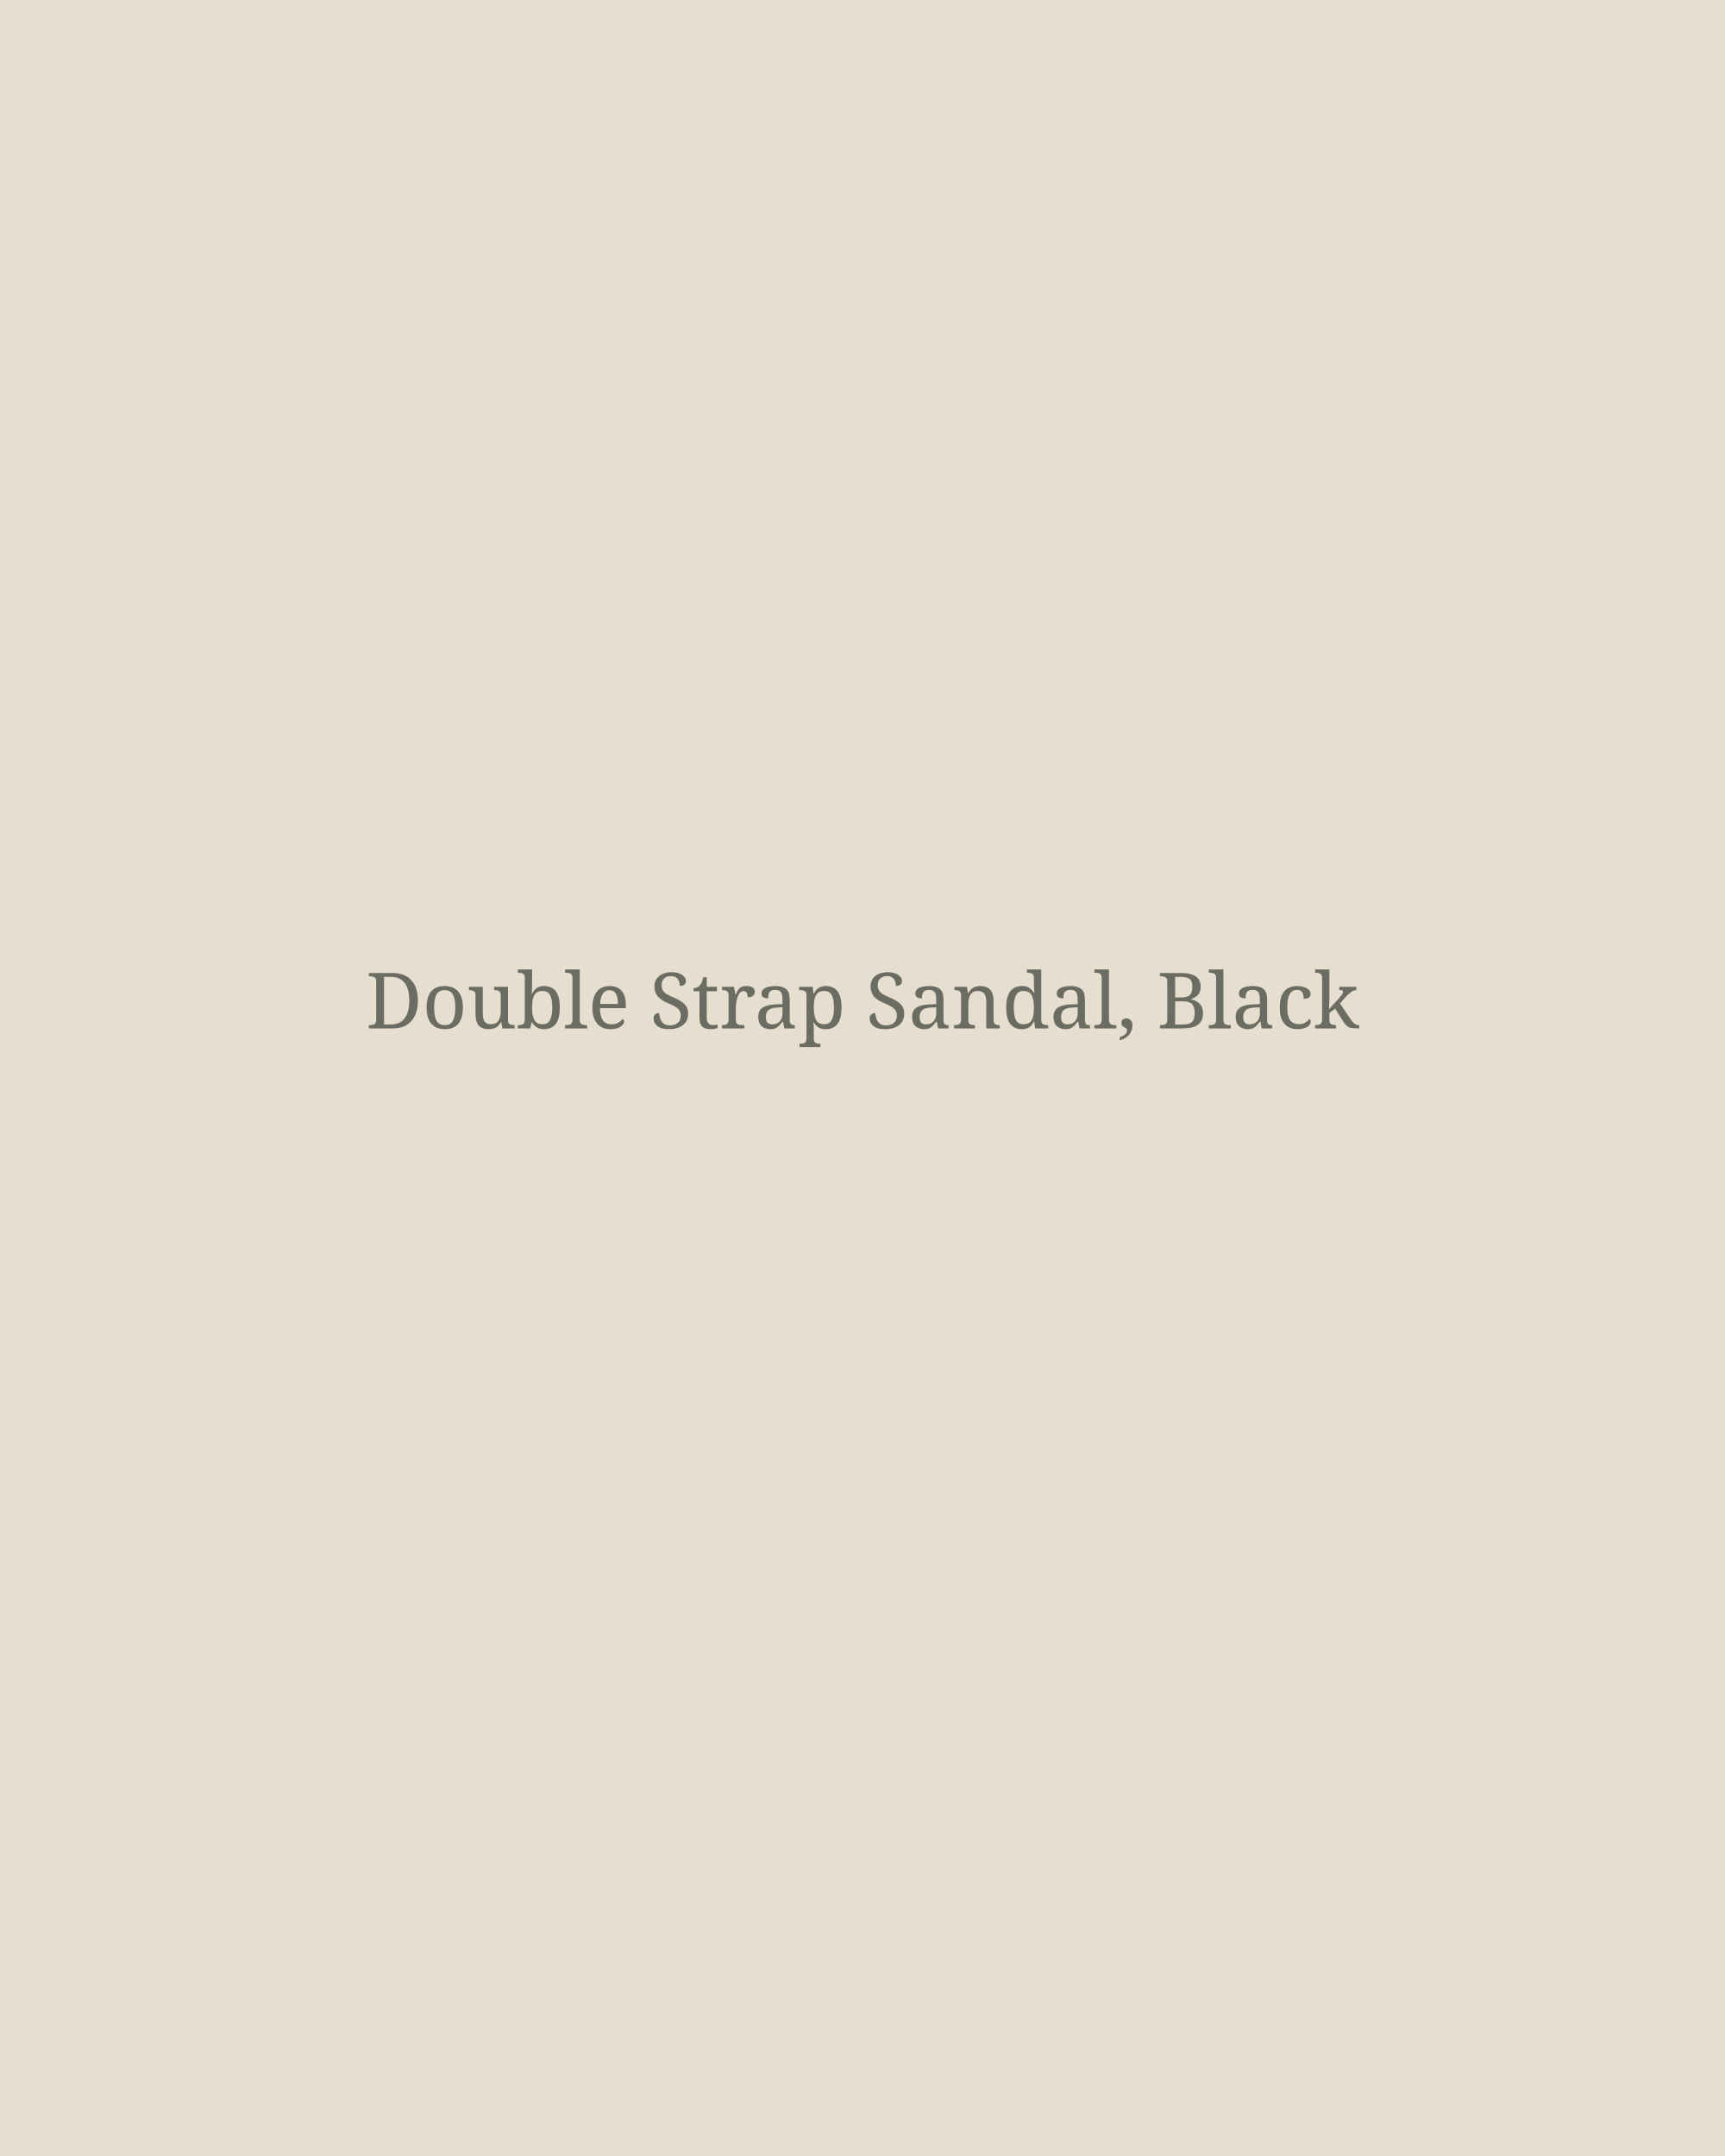
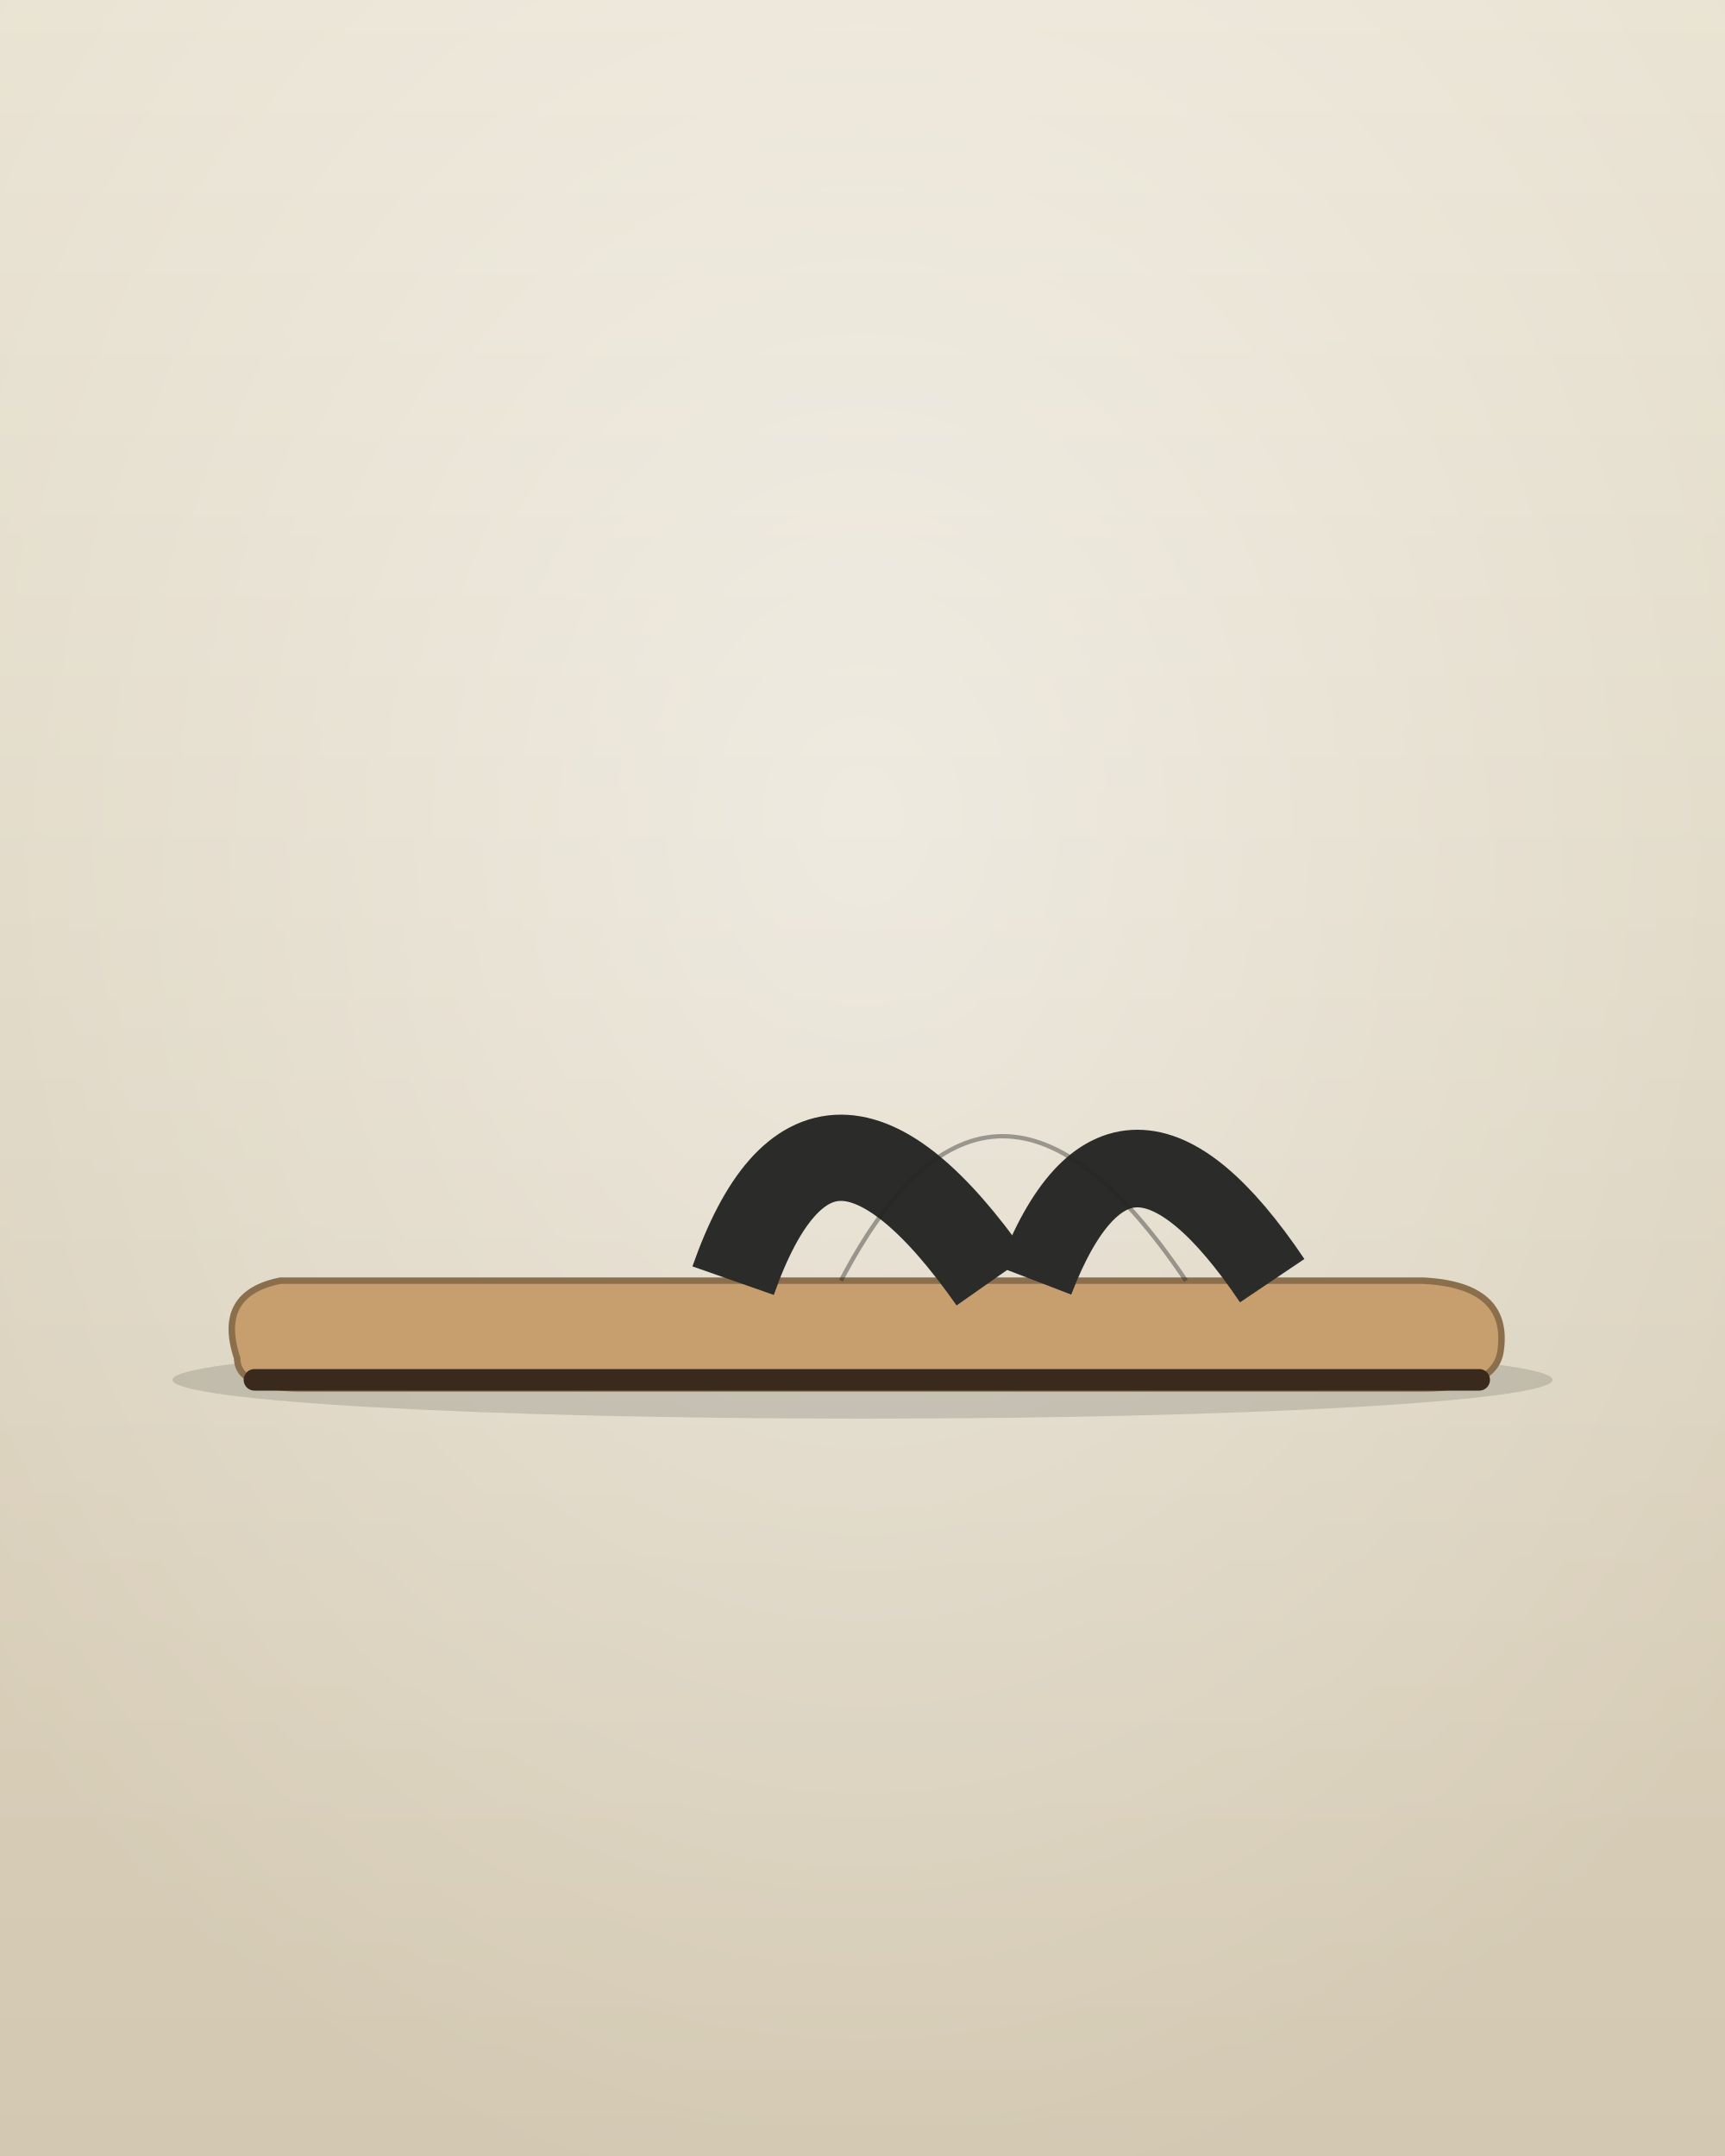
- <svg xmlns="http://www.w3.org/2000/svg" width="800" height="1000" viewBox="0 0 800 1000">
-   <rect width="100%" height="100%" fill="#e6dfcf" />
-   <text x="50%" y="477.0" font-family="Georgia,serif" font-size="36" fill="#6b6d62" text-anchor="middle">Double Strap Sandal, Black</text>
+ <svg xmlns="http://www.w3.org/2000/svg" viewBox="0 0 800 1000" width="800" height="1000">
+   <defs>
+     <linearGradient id="bg" x1="0" y1="0" x2="0" y2="1">
+       <stop offset="0" stop-color="#e9e3d3" />
+       <stop offset="1" stop-color="#d3c8b1" />
+     </linearGradient>
+     <radialGradient id="bg-glow" cx="0.5" cy="0.38" r="0.65">
+       <stop offset="0" stop-color="#fff" stop-opacity="0.45" />
+       <stop offset="1" stop-color="#fff" stop-opacity="0" />
+     </radialGradient>
+     <linearGradient id="p-sh" x1="0" y1="0" x2="1" y2="0">
+       <stop offset="0" stop-color="#000" stop-opacity="0.10" />
+       <stop offset="0.35" stop-color="#000" stop-opacity="0" />
+       <stop offset="0.75" stop-color="#000" stop-opacity="0" />
+       <stop offset="1" stop-color="#000" stop-opacity="0.14" />
+     </linearGradient>
+   </defs>
+   <rect width="800" height="1000" fill="url(#bg)" />
+   <rect width="800" height="1000" fill="url(#bg-glow)" />
+   <ellipse cx="400" cy="640" rx="320" ry="18.0" fill="#23261f" opacity="0.16" />
+   <g transform="translate(400.0,600.0) scale(1.000)">
+     <path d="M-290 30 Q-300 0 -270 -6 H260 Q300 -4 296 26 Q294 44 260 44 H-260 Q-290 44 -290 30Z" fill="#c79f6e" stroke="#8b6f4d" stroke-width="3" />
+     <path d="M-282 40 H286" stroke="#3a2a1d" stroke-width="10" stroke-linecap="round" />
+     <path d="M-60 -6 Q-20 -120 60 -6" fill="none" stroke="#2b2b29" stroke-width="40" />
+     <path d="M80 -6 Q120 -110 190 -6" fill="none" stroke="#2b2b29" stroke-width="36" />
+     <path d="M-10 -6 Q60 -140 150 -6" fill="none" stroke="#222220" stroke-width="2" opacity="0.4" />
+   </g>
</svg>
